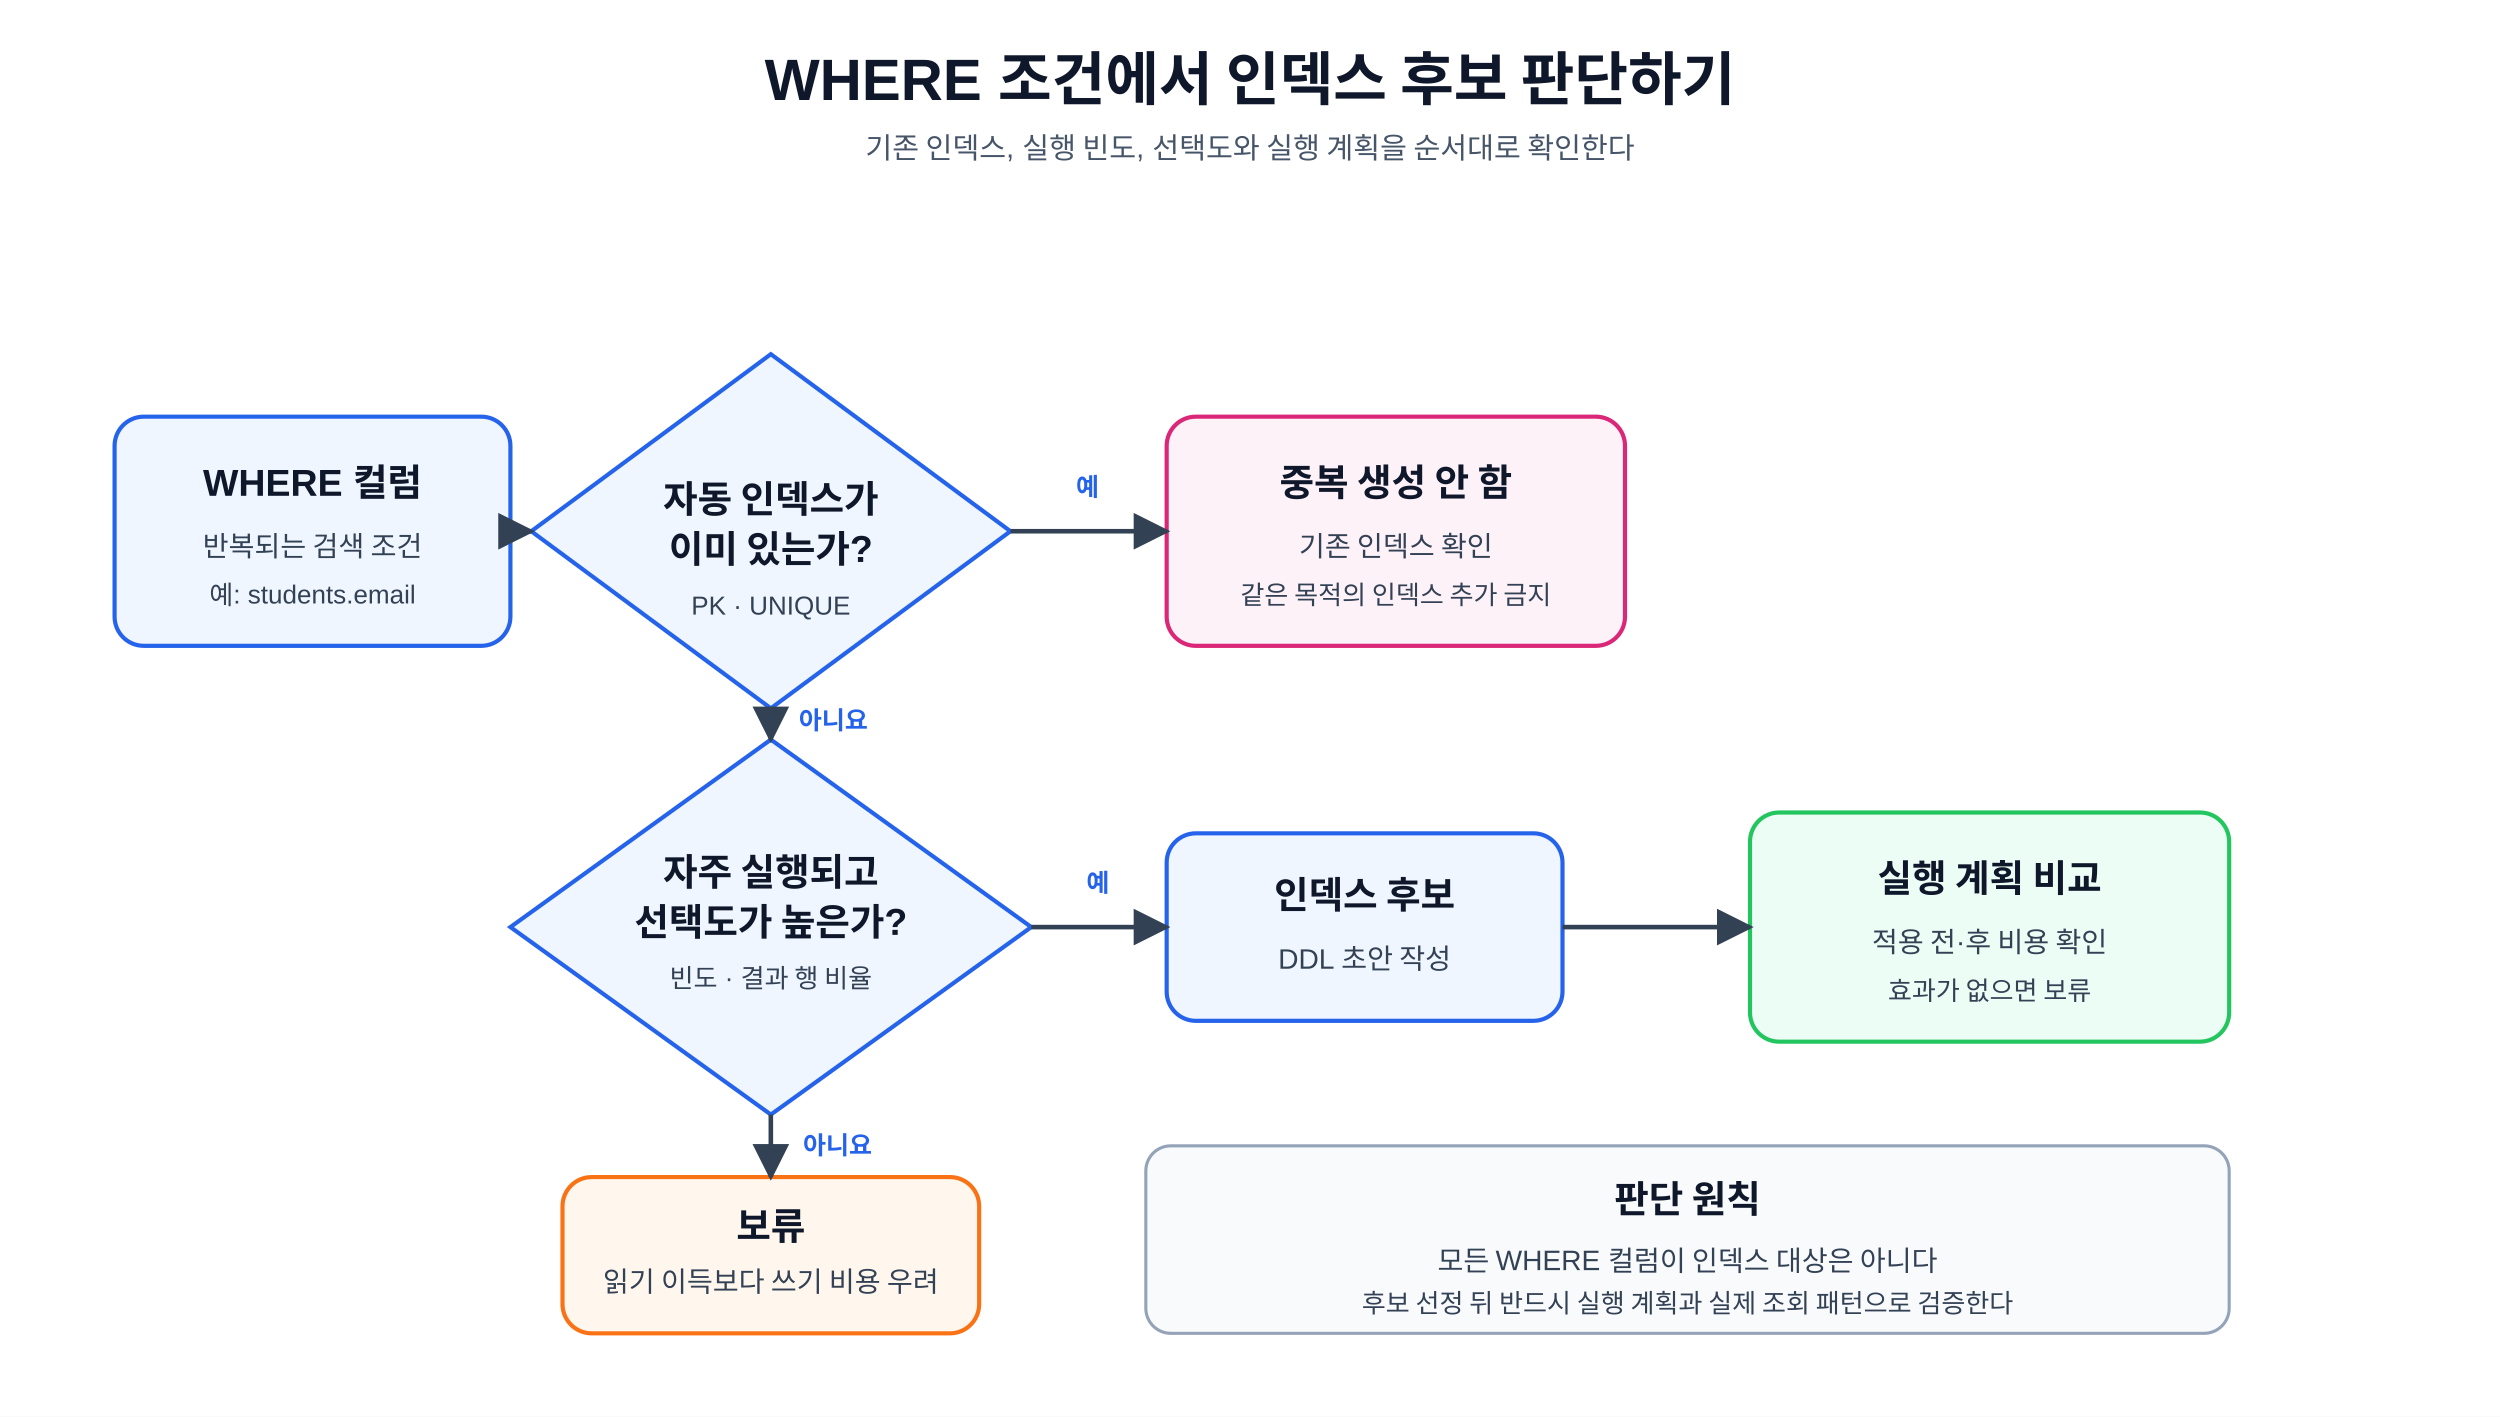
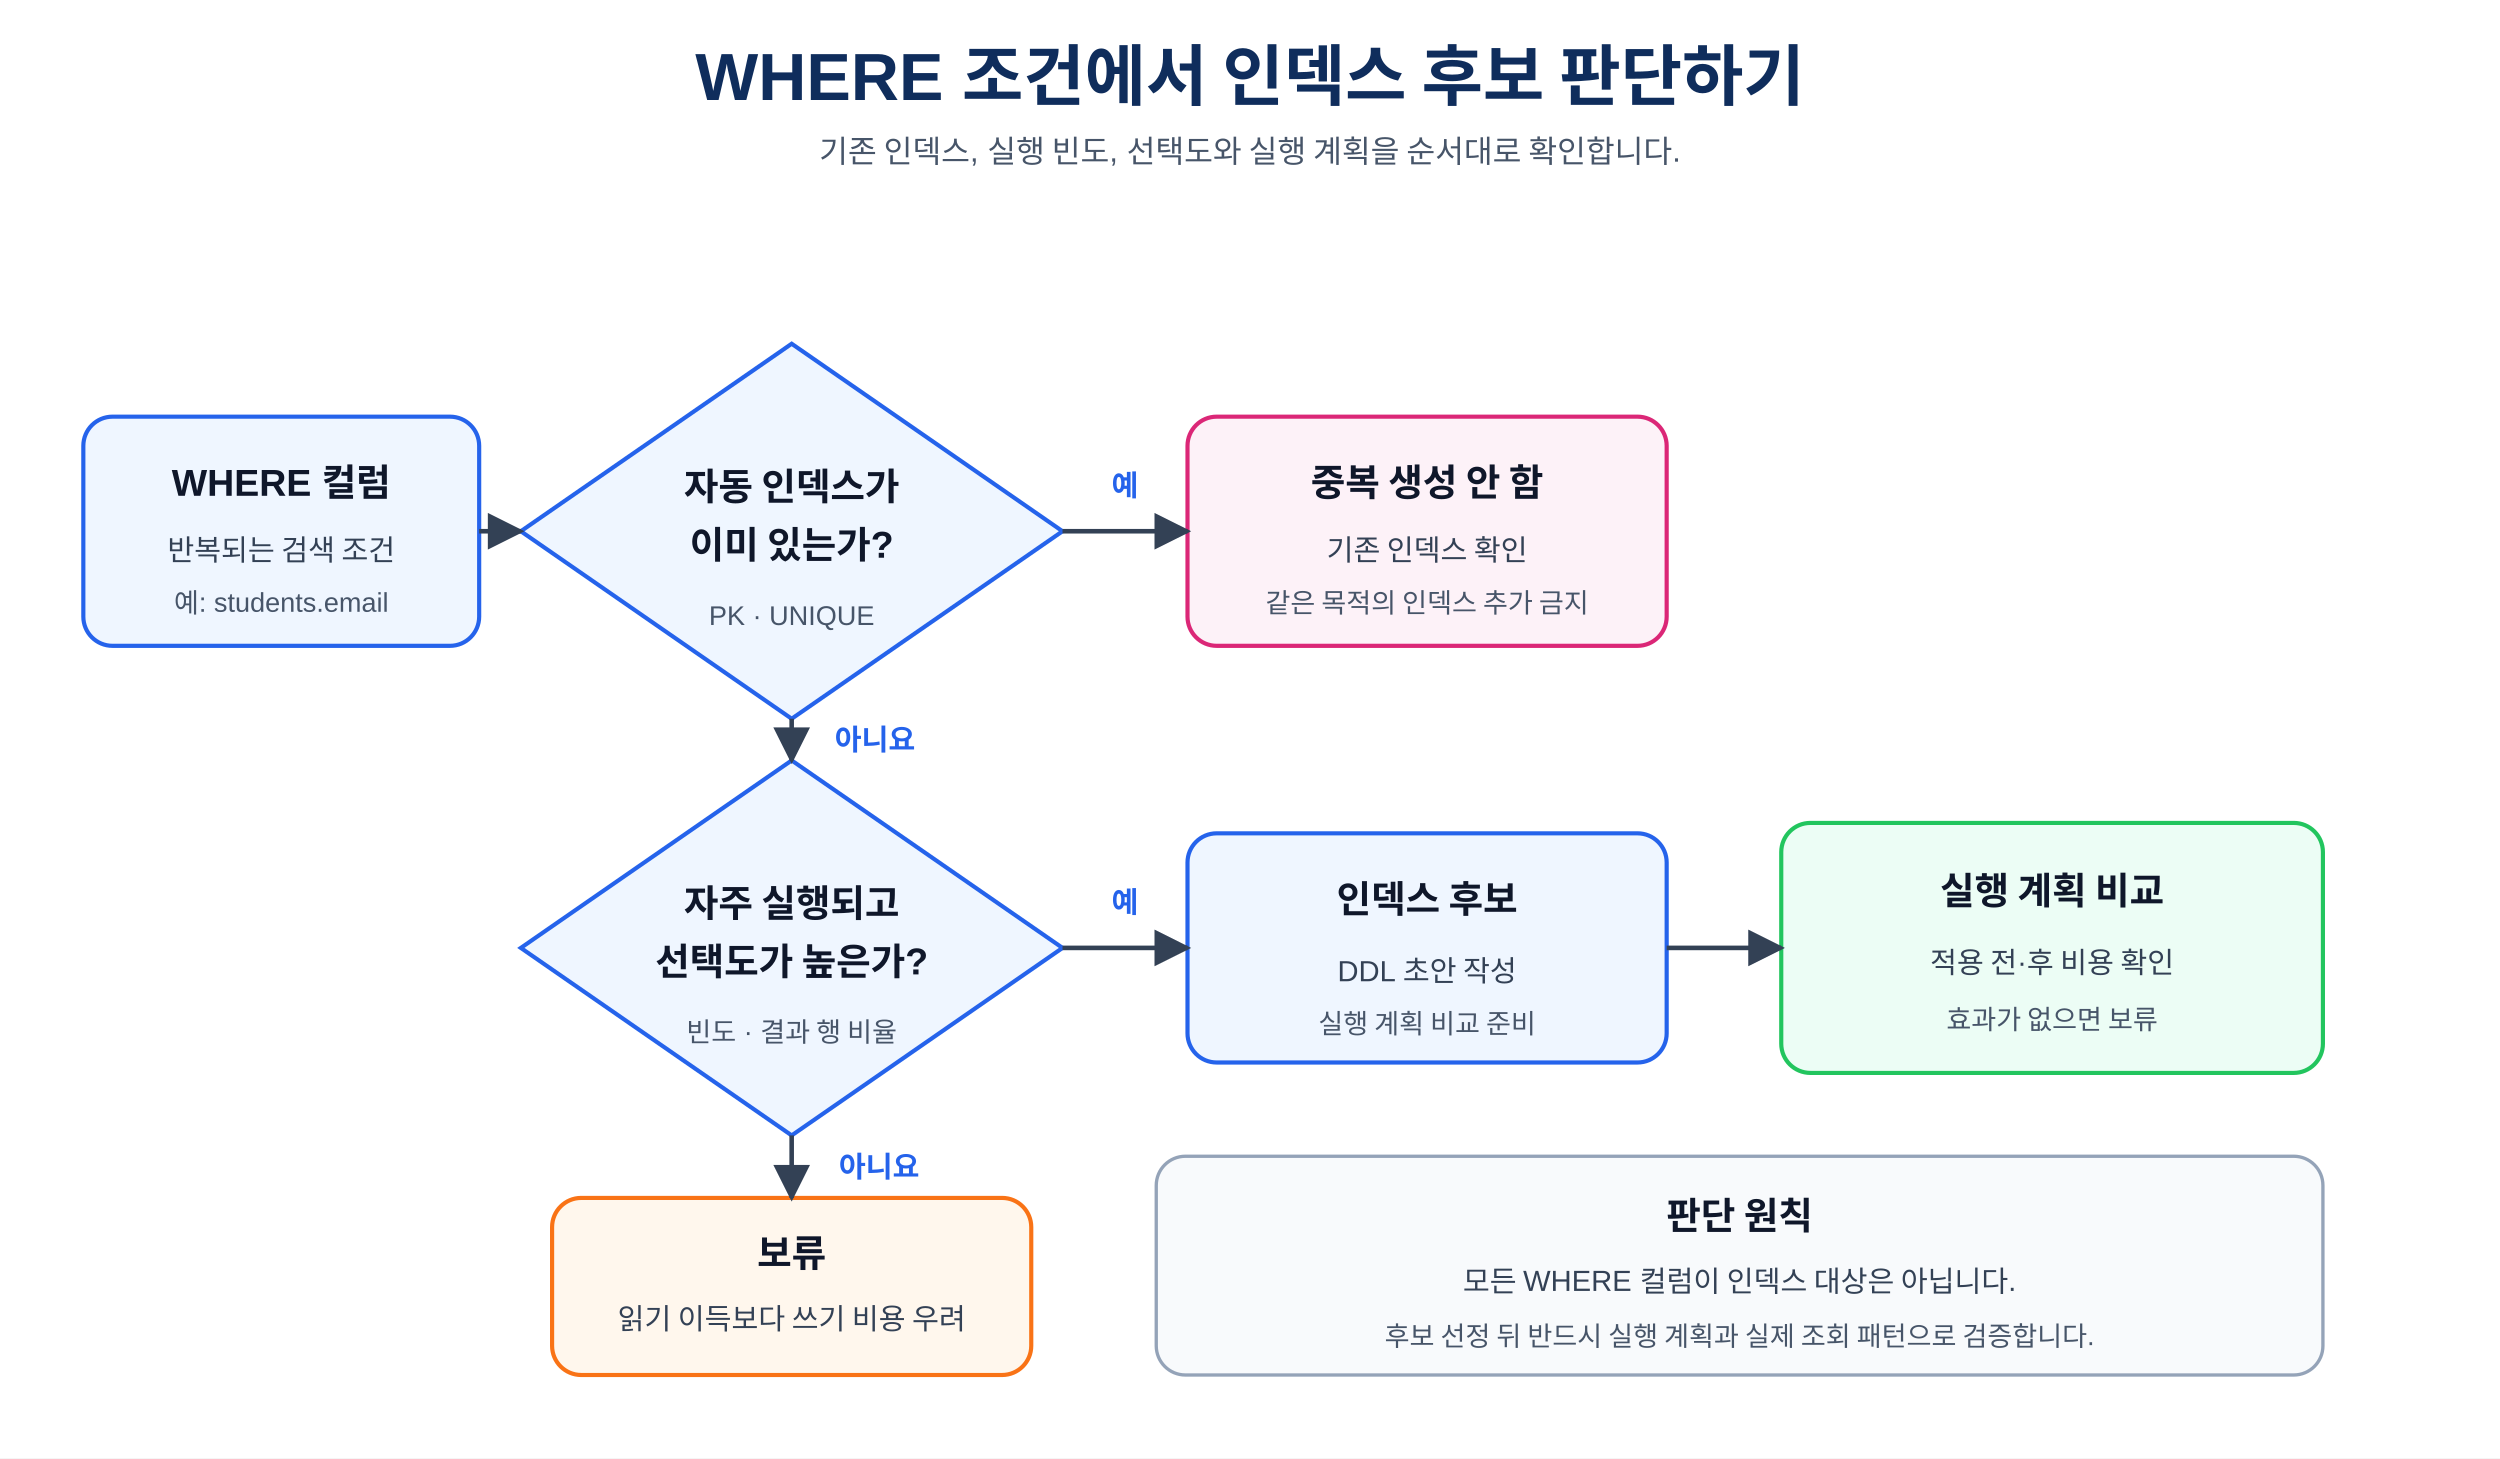
- <svg xmlns="http://www.w3.org/2000/svg" width="100%" viewBox="0 0 1200 680" role="img" aria-labelledby="title desc" preserveAspectRatio="xMidYMid meet">
+ <svg xmlns="http://www.w3.org/2000/svg" width="100%" viewBox="0 0 1200 700" role="img" aria-labelledby="title desc" preserveAspectRatio="xMidYMid meet">
  <defs>
    <marker id="arrow" viewBox="0 0 10 10" refX="9" refY="5" markerWidth="8" markerHeight="8" orient="auto">
      <path d="M0 0L10 5L0 10Z" fill="#334155" />
    </marker>
    <style>
      text{font-family:"Malgun Gothic","Apple SD Gothic Neo","Noto Sans KR",Arial,sans-serif;fill:#0f172a}
-       .title{font-size:28px;font-weight:700;text-anchor:middle}
-       .sub{font-size:14px;fill:#475569;text-anchor:middle}
-       .box{fill:#ffffff;stroke:#7fb3f5;stroke-width:2;rx:14;ry:14}
-       .idx{fill:#ecfdf5;stroke:#22c55e;stroke-width:2;rx:14;ry:14}
-       .cand{fill:#eff6ff;stroke:#2563eb;stroke-width:2;rx:14;ry:14}
-       .warn{fill:#fdf2f8;stroke:#db2777;stroke-width:2;rx:14;ry:14}
-       .hold{fill:#fff7ed;stroke:#f97316;stroke-width:2;rx:14;ry:14}
-       .note{fill:#f8fafc;stroke:#94a3b8;stroke-width:1.5;rx:12;ry:12}
+       .title{font-size:32px;font-weight:700;text-anchor:middle;fill:#0f2d5c}
+       .sub{font-size:15px;fill:#475569;text-anchor:middle}
      .head{font-size:18px;font-weight:700;text-anchor:middle}
-       .body{font-size:13.5px;text-anchor:middle;fill:#334155}
-       .small{font-size:12.5px;text-anchor:middle;fill:#334155}
+       .body{font-size:14px;text-anchor:middle;fill:#334155}
+       .small{font-size:13px;text-anchor:middle;fill:#475569}
+       .tag{font-size:14px;font-weight:700;fill:#2563eb;text-anchor:middle}
+       .card{stroke-width:2;rx:14;ry:14}
+       .box{fill:#ffffff;stroke:#7fb3f5}
+       .candidate{fill:#eff6ff;stroke:#2563eb}
+       .index{fill:#ecfdf5;stroke:#22c55e}
+       .warn{fill:#fdf2f8;stroke:#db2777}
+       .hold{fill:#fff7ed;stroke:#f97316}
+       .note{fill:#f8fafc;stroke:#94a3b8;stroke-width:1.6;rx:14;ry:14}
      .arrow{stroke:#334155;stroke-width:2.2;fill:none;marker-end:url(#arrow);stroke-linejoin:round}
-       .tag{font-size:12px;font-weight:700;fill:#2563eb;text-anchor:middle}
    </style>
  </defs>
-   <rect width="1200" height="680" fill="#ffffff" />
+   <rect width="1200" height="700" fill="#ffffff" />
  <text x="600" y="48" class="title">WHERE 조건에서 인덱스 후보 판단하기</text>
-   <text x="600" y="76" class="sub">기존 인덱스, 실행 빈도, 선택도와 실행 계획을 순서대로 확인한다</text>
-   <rect x="55" y="200" width="190" height="110" class="cand" />
-   <text x="150" y="238" class="head">WHERE 컬럼</text>
-   <text x="150" y="267" class="body">반복되는 검색 조건</text>
-   <text x="150" y="290" class="small">예: students.email</text>
-   <polygon points="370,170 485,255 370,340 255,255" class="cand" />
-   <text x="370" y="246" class="head">자동 인덱스가</text>
-   <text x="370" y="270" class="head">이미 있는가?</text>
-   <text x="370" y="295" class="small">PK · UNIQUE</text>
-   <rect x="560" y="200" width="220" height="110" class="warn" />
-   <text x="670" y="238" class="head">중복 생성 안 함</text>
-   <text x="670" y="267" class="body">기존 인덱스 확인</text>
-   <text x="670" y="290" class="small">같은 목적의 인덱스 추가 금지</text>
-   <polygon points="370,355 495,445 370,535 245,445" class="cand" />
-   <text x="370" y="425" class="head">자주 실행되고</text>
-   <text x="370" y="449" class="head">선택도가 높은가?</text>
-   <text x="370" y="474" class="small">빈도 · 결과 행 비율</text>
-   <rect x="560" y="400" width="190" height="90" class="cand" />
-   <text x="655" y="436" class="head">인덱스 후보</text>
-   <text x="655" y="465" class="body">DDL 초안 작성</text>
-   <rect x="840" y="390" width="230" height="110" class="idx" />
-   <text x="955" y="428" class="head">실행 계획 비교</text>
-   <text x="955" y="457" class="body">적용 전·후 비용 확인</text>
-   <text x="955" y="480" class="small">효과가 없으면 보류</text>
-   <rect x="270" y="565" width="200" height="75" class="hold" />
-   <text x="370" y="595" class="head">보류</text>
-   <text x="370" y="620" class="body">읽기 이득보다 쓰기 비용 우려</text>
-   <rect x="550" y="550" width="520" height="90" class="note" />
-   <text x="810" y="582" class="head">판단 원칙</text>
-   <text x="810" y="610" class="body">모든 WHERE 컬럼이 인덱스 대상은 아니다</text>
-   <text x="810" y="630" class="small">후보 선정 뒤 반드시 실행 계획과 실제 조회 패턴으로 검증한다</text>
-   <path d="M245 255 H255" class="arrow" />
-   <path d="M485 255 H560" class="arrow" />
-   <text x="522" y="238" class="tag">예</text>
-   <path d="M370 340 V355" class="arrow" />
-   <text x="400" y="350" class="tag">아니요</text>
-   <path d="M495 445 H560" class="arrow" />
-   <text x="527" y="428" class="tag">예</text>
-   <path d="M750 445 H840" class="arrow" />
-   <path d="M370 535 V565" class="arrow" />
-   <text x="402" y="554" class="tag">아니요</text>
+   <text x="600" y="78" class="sub">기존 인덱스, 실행 빈도, 선택도와 실행 계획을 순서대로 확인합니다.</text>
+   <rect x="40" y="200" width="190" height="110" class="card candidate" />
+   <text x="135" y="238" class="head">WHERE 컬럼</text>
+   <text x="135" y="269" class="body">반복되는 검색 조건</text>
+   <text x="135" y="294" class="small">예: students.email</text>
+   <polygon points="380,165 510,255 380,345 250,255" class="card candidate" />
+   <text x="380" y="240" class="head">자동 인덱스가</text>
+   <text x="380" y="268" class="head">이미 있는가?</text>
+   <text x="380" y="300" class="small">PK · UNIQUE</text>
+   <rect x="570" y="200" width="230" height="110" class="card warn" />
+   <text x="685" y="238" class="head">중복 생성 안 함</text>
+   <text x="685" y="269" class="body">기존 인덱스 확인</text>
+   <text x="685" y="294" class="small">같은 목적의 인덱스 추가 금지</text>
+   <polygon points="380,365 510,455 380,545 250,455" class="card candidate" />
+   <text x="380" y="440" class="head">자주 실행되고</text>
+   <text x="380" y="468" class="head">선택도가 높은가?</text>
+   <text x="380" y="500" class="small">빈도 · 결과 행 비율</text>
+   <rect x="570" y="400" width="230" height="110" class="card candidate" />
+   <text x="685" y="438" class="head">인덱스 후보</text>
+   <text x="685" y="471" class="body">DDL 초안 작성</text>
+   <text x="685" y="496" class="small">실행 계획 비교 준비</text>
+   <rect x="855" y="395" width="260" height="120" class="card index" />
+   <text x="985" y="434" class="head">실행 계획 비교</text>
+   <text x="985" y="467" class="body">적용 전·후 비용 확인</text>
+   <text x="985" y="494" class="small">효과가 없으면 보류</text>
+   <rect x="265" y="575" width="230" height="85" class="card hold" />
+   <text x="380" y="608" class="head">보류</text>
+   <text x="380" y="638" class="body">읽기 이득보다 쓰기 비용 우려</text>
+   <rect x="555" y="555" width="560" height="105" class="note" />
+   <text x="835" y="590" class="head">판단 원칙</text>
+   <text x="835" y="620" class="body">모든 WHERE 컬럼이 인덱스 대상은 아닙니다.</text>
+   <text x="835" y="646" class="small">후보 선정 뒤 반드시 실행 계획과 실제 조회 패턴으로 검증합니다.</text>
+   <path d="M230 255H250" class="arrow" />
+   <path d="M510 255H570" class="arrow" />
+   <text x="540" y="238" class="tag">예</text>
+   <path d="M380 345V365" class="arrow" />
+   <text x="420" y="360" class="tag">아니요</text>
+   <path d="M510 455H570" class="arrow" />
+   <text x="540" y="438" class="tag">예</text>
+   <path d="M800 455H855" class="arrow" />
+   <path d="M380 545V575" class="arrow" />
+   <text x="422" y="565" class="tag">아니요</text>
</svg>
